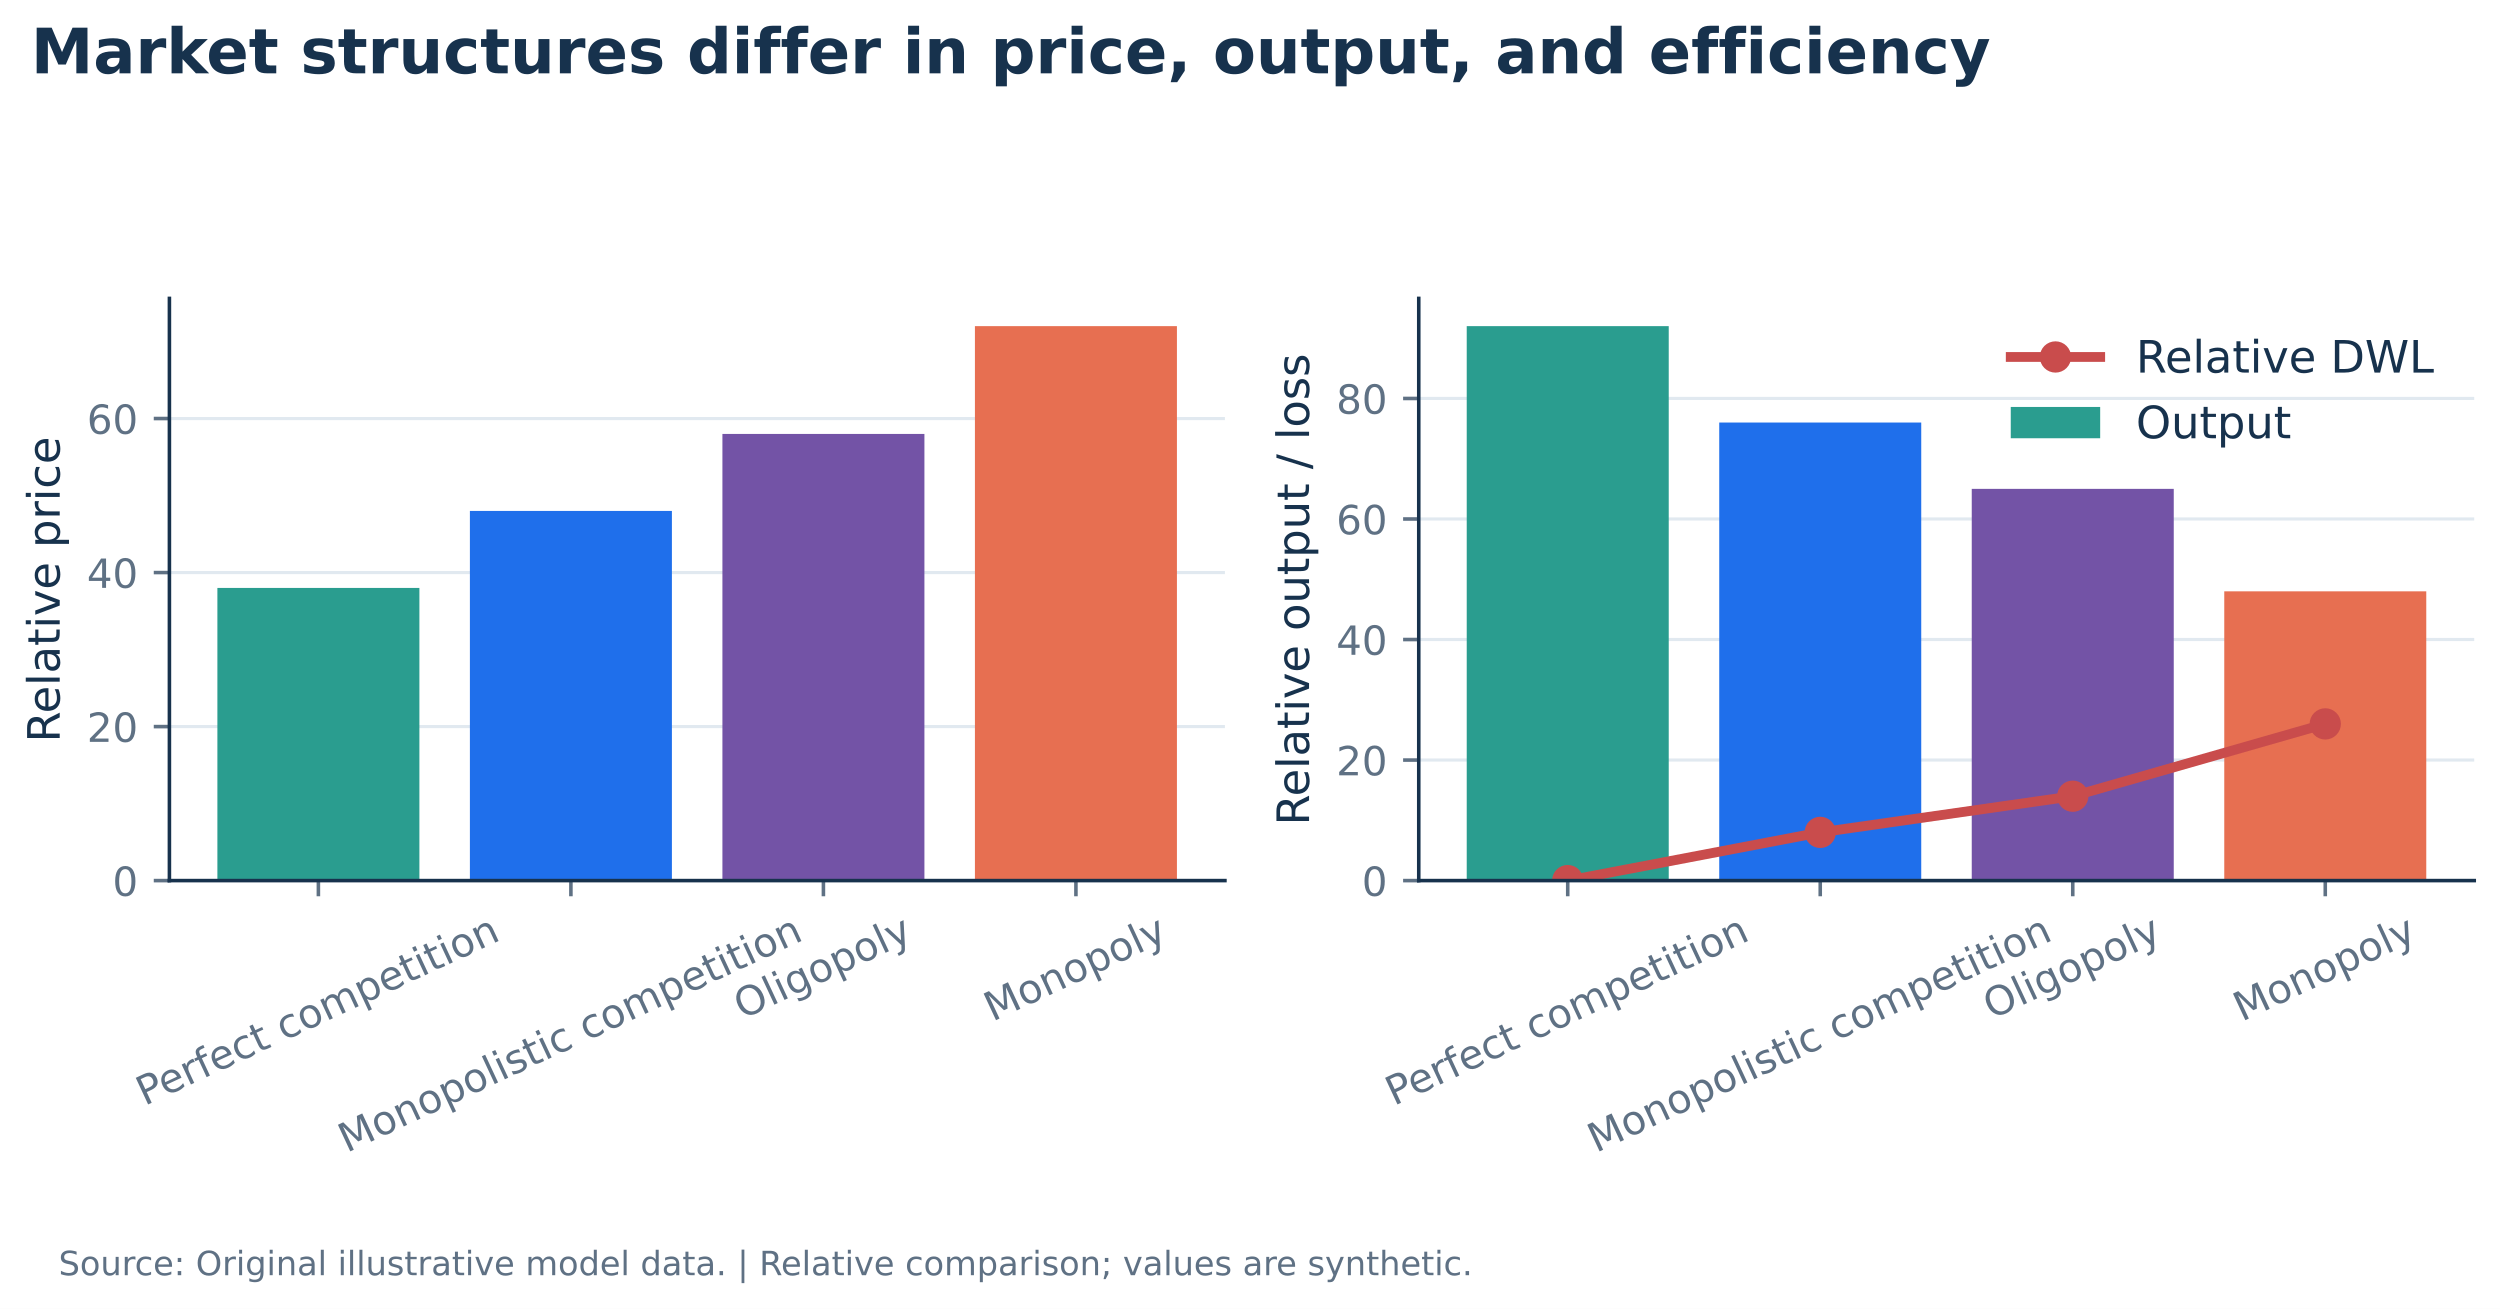
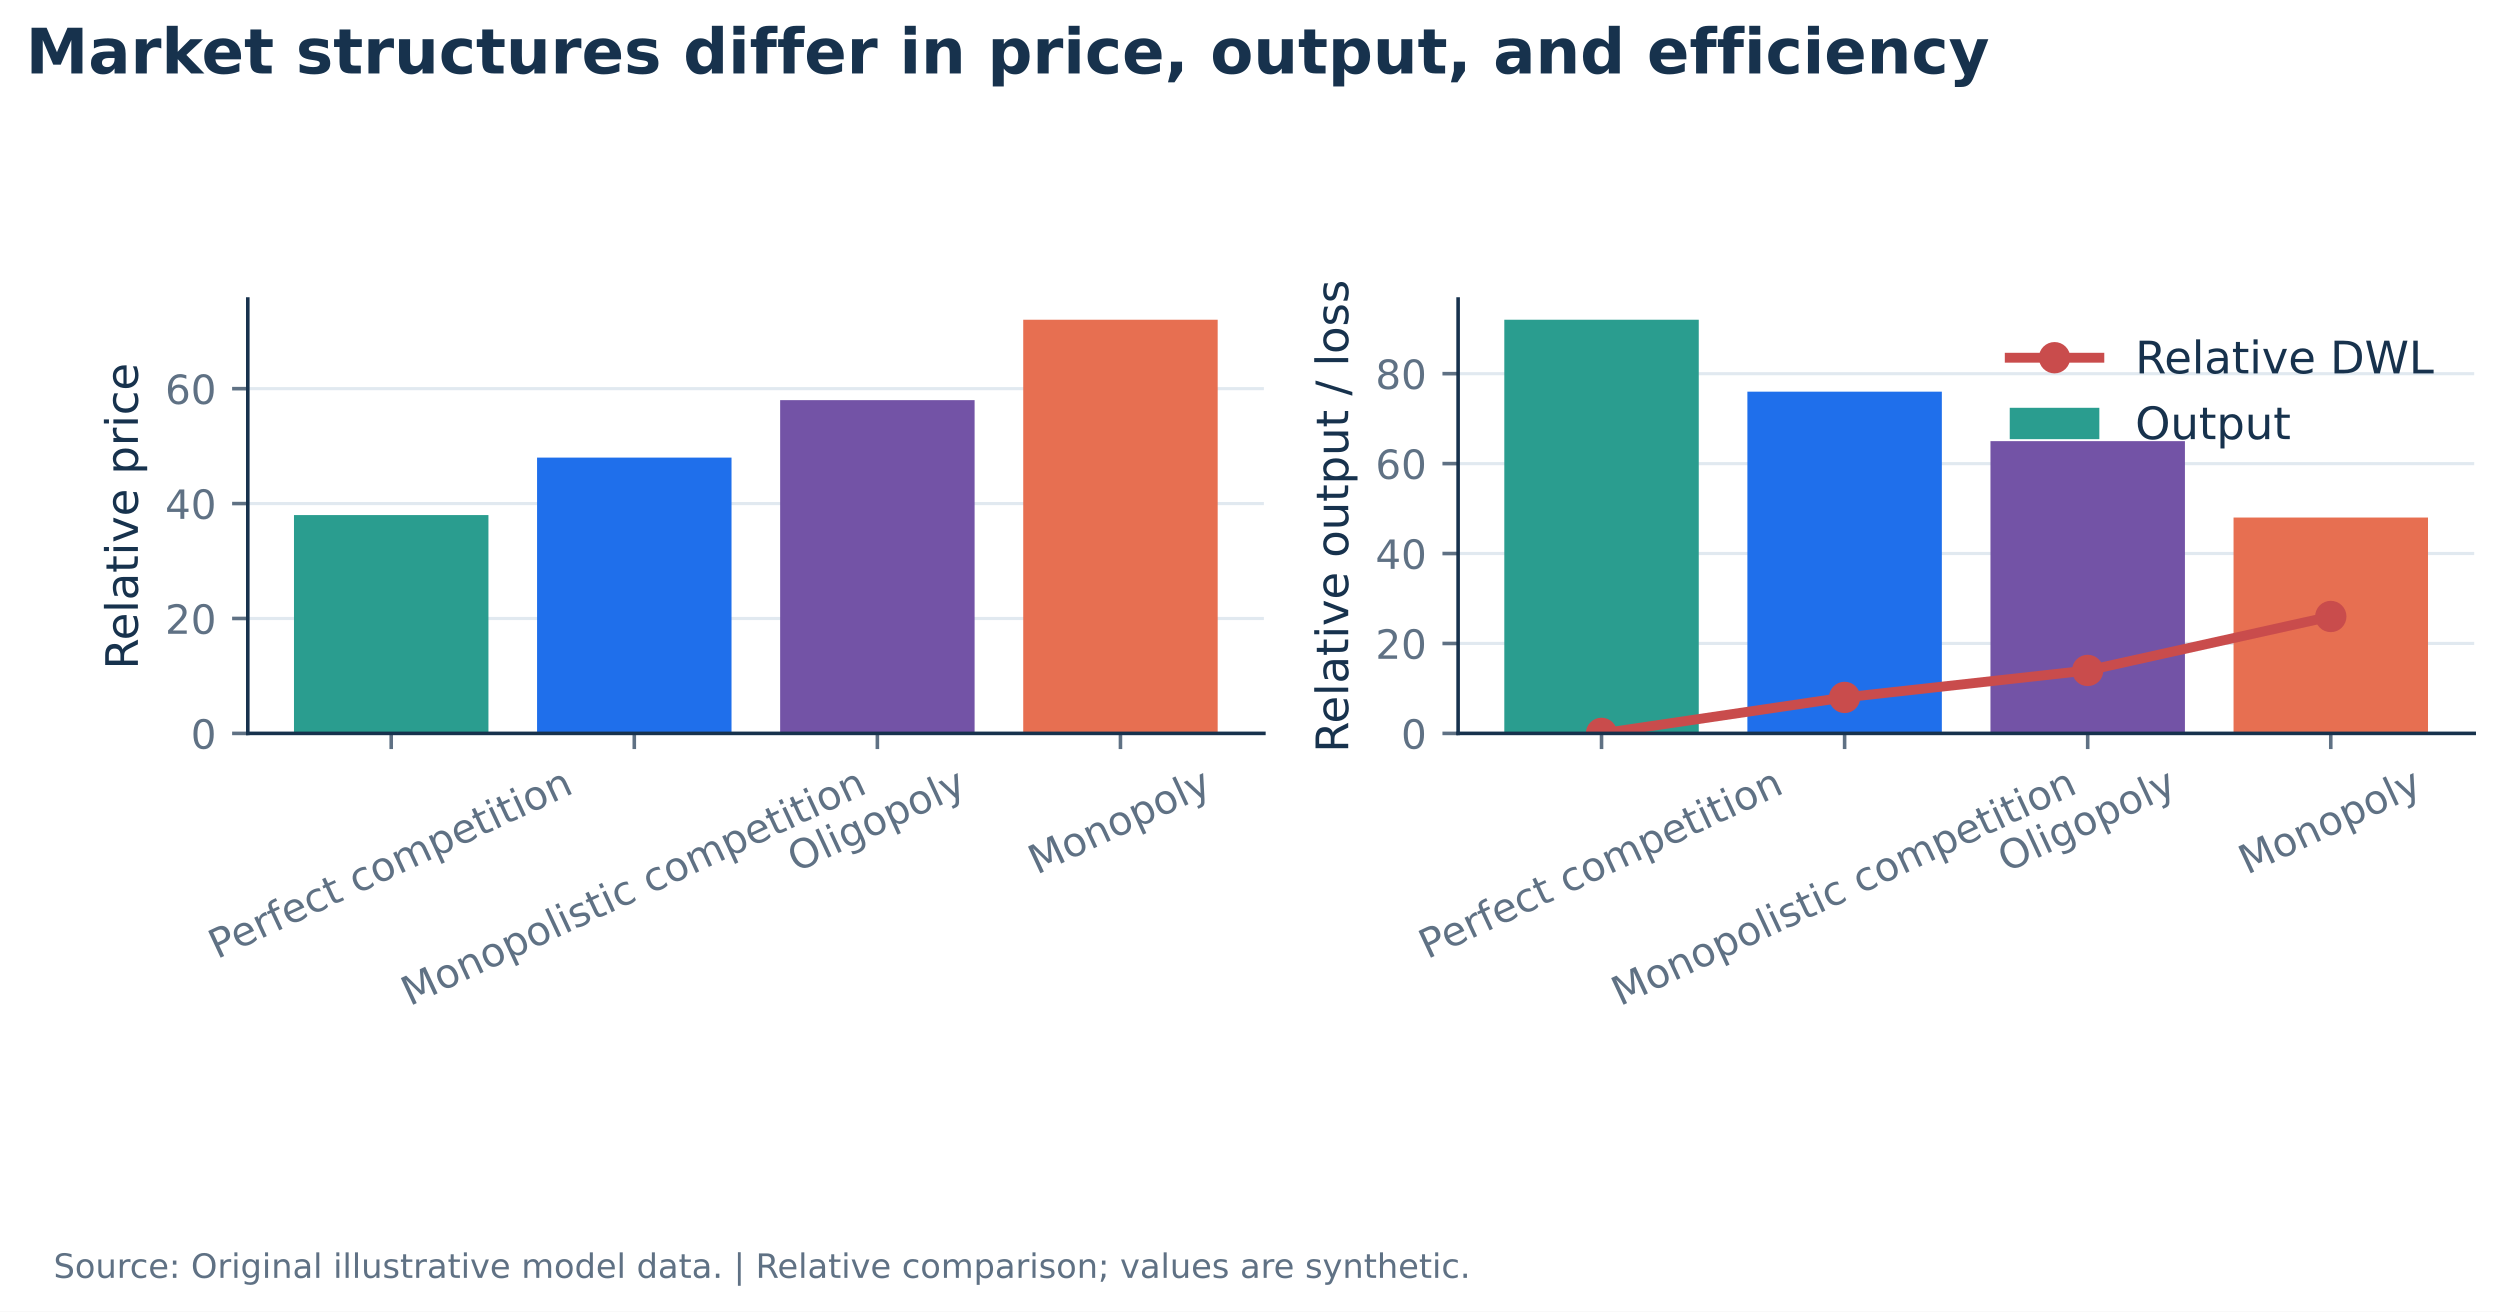
- <svg xmlns="http://www.w3.org/2000/svg" xmlns:xlink="http://www.w3.org/1999/xlink" width="559.16pt" height="292.752pt" viewBox="0 0 559.16 292.752" version="1.1">
+ <svg xmlns="http://www.w3.org/2000/svg" xmlns:xlink="http://www.w3.org/1999/xlink" width="558pt" height="292.752pt" viewBox="0 0 558 292.752" version="1.1">
  <defs>
    <style type="text/css">*{stroke-linejoin: round; stroke-linecap: butt}</style>
  </defs>
  <g id="figure_1">
    <g id="patch_1">
-       <path d="M 0 292.752  L 559.16 292.752  L 559.16 0  L 0 0  z " style="fill: #ffffff" />
+       <path d="M 0 292.752 L 558 292.752 L 558 0 L 0 0 z " style="fill: #ffffff" />
    </g>
    <g id="axes_1">
      <g id="patch_2">
-         <path d="M 37.891 196.957  L 273.968 196.957  L 273.968 66.744  L 37.891 66.744  z " style="fill: #ffffff" />
+         <path d="M 55.307 163.693 L 282.096 163.693 L 282.096 66.744 L 55.307 66.744 z " style="fill: #ffffff" />
      </g>
      <g id="matplotlib.axis_1">
        <g id="xtick_1">
          <g id="line2d_1">
            <defs>
-               <path id="mfc7d46fc4d" d="M 0 0  L 0 3.5  " style="stroke: #5f7184; stroke-width: 0.8" />
+               <path id="m4604845529" d="M 0 0 L 0 3.5 " style="stroke: #5f7184; stroke-width: 0.8" />
            </defs>
            <g>
-               <use xlink:href="#mfc7d46fc4d" x="71.212" y="196.957" style="fill: #5f7184; stroke: #5f7184; stroke-width: 0.8" />
+               <use xlink:href="#m4604845529" x="87.318" y="163.693" style="fill: #5f7184; stroke: #5f7184; stroke-width: 0.8" />
            </g>
          </g>
          <g id="text_1">
-             <text style="font-size: 9px; font-family: 'DejaVu Sans'; fill: #5f7184" transform="translate(32.32892 247.3968) rotate(-25)">Perfect competition</text>
+             <text style="font-size: 9px; font-family: 'DejaVu Sans'; fill: #5f7184" transform="translate(48.43431 214.1328) rotate(-25)">Perfect competition</text>
          </g>
        </g>
        <g id="xtick_2">
          <g id="line2d_2">
            <g>
-               <use xlink:href="#mfc7d46fc4d" x="127.69" y="196.957" style="fill: #5f7184; stroke: #5f7184; stroke-width: 0.8" />
+               <use xlink:href="#m4604845529" x="141.574" y="163.693" style="fill: #5f7184; stroke: #5f7184; stroke-width: 0.8" />
            </g>
          </g>
          <g id="text_2">
-             <text style="font-size: 9px; font-family: 'DejaVu Sans'; fill: #5f7184" transform="translate(77.5465 257.8983) rotate(-25)">Monopolistic competition</text>
+             <text style="font-size: 9px; font-family: 'DejaVu Sans'; fill: #5f7184" transform="translate(91.42988 224.6343) rotate(-25)">Monopolistic competition</text>
          </g>
        </g>
        <g id="xtick_3">
          <g id="line2d_3">
            <g>
-               <use xlink:href="#mfc7d46fc4d" x="184.168" y="196.957" style="fill: #5f7184; stroke: #5f7184; stroke-width: 0.8" />
+               <use xlink:href="#m4604845529" x="195.829" y="163.693" style="fill: #5f7184; stroke: #5f7184; stroke-width: 0.8" />
            </g>
          </g>
          <g id="text_3">
-             <text style="font-size: 9px; font-family: 'DejaVu Sans'; fill: #5f7184" transform="translate(166.0249 228.0539) rotate(-25)">Oligopoly</text>
+             <text style="font-size: 9px; font-family: 'DejaVu Sans'; fill: #5f7184" transform="translate(177.6863 194.7899) rotate(-25)">Oligopoly</text>
          </g>
        </g>
        <g id="xtick_4">
          <g id="line2d_4">
            <g>
-               <use xlink:href="#mfc7d46fc4d" x="240.646" y="196.957" style="fill: #5f7184; stroke: #5f7184; stroke-width: 0.8" />
+               <use xlink:href="#m4604845529" x="250.085" y="163.693" style="fill: #5f7184; stroke: #5f7184; stroke-width: 0.8" />
            </g>
          </g>
          <g id="text_4">
-             <text style="font-size: 9px; font-family: 'DejaVu Sans'; fill: #5f7184" transform="translate(221.9693 228.5514) rotate(-25)">Monopoly</text>
+             <text style="font-size: 9px; font-family: 'DejaVu Sans'; fill: #5f7184" transform="translate(231.4087 195.2874) rotate(-25)">Monopoly</text>
          </g>
        </g>
      </g>
      <g id="matplotlib.axis_2">
        <g id="ytick_1">
          <g id="line2d_5">
-             <path d="M 37.891 196.957  L 273.968 196.957  " clip-path="url(#pcf9bfbcf92)" style="fill: none; stroke: #d9e3ec; stroke-opacity: 0.8; stroke-width: 0.7; stroke-linecap: square" />
+             <path d="M 55.307 163.693 L 282.096 163.693 " clip-path="url(#pd7e9f1f9cc)" style="fill: none; stroke: #d9e3ec; stroke-opacity: 0.8; stroke-width: 0.7; stroke-linecap: square" />
          </g>
          <g id="line2d_6">
            <defs>
-               <path id="me7e7121665" d="M 0 0  L -3.5 0  " style="stroke: #5f7184; stroke-width: 0.8" />
+               <path id="m7ffaf11636" d="M 0 0 L -3.5 0 " style="stroke: #5f7184; stroke-width: 0.8" />
            </defs>
            <g>
-               <use xlink:href="#me7e7121665" x="37.891" y="196.957" style="fill: #5f7184; stroke: #5f7184; stroke-width: 0.8" />
+               <use xlink:href="#m7ffaf11636" x="55.307" y="163.693" style="fill: #5f7184; stroke: #5f7184; stroke-width: 0.8" />
            </g>
          </g>
          <g id="text_5">
-             <text style="font-size: 9px; font-family: 'DejaVu Sans'; text-anchor: end; fill: #5f7184" x="30.891" y="200.376" transform="rotate(-0 30.89062 200.376)">0</text>
+             <text style="font-size: 9px; font-family: 'DejaVu Sans'; text-anchor: end; fill: #5f7184" x="48.307" y="167.112" transform="rotate(-0 48.307 167.112)">0</text>
          </g>
        </g>
        <g id="ytick_2">
          <g id="line2d_7">
-             <path d="M 37.891 162.509  L 273.968 162.509  " clip-path="url(#pcf9bfbcf92)" style="fill: none; stroke: #d9e3ec; stroke-opacity: 0.8; stroke-width: 0.7; stroke-linecap: square" />
+             <path d="M 55.307 138.045 L 282.096 138.045 " clip-path="url(#pd7e9f1f9cc)" style="fill: none; stroke: #d9e3ec; stroke-opacity: 0.8; stroke-width: 0.7; stroke-linecap: square" />
          </g>
          <g id="line2d_8">
            <g>
-               <use xlink:href="#me7e7121665" x="37.891" y="162.509" style="fill: #5f7184; stroke: #5f7184; stroke-width: 0.8" />
+               <use xlink:href="#m7ffaf11636" x="55.307" y="138.045" style="fill: #5f7184; stroke: #5f7184; stroke-width: 0.8" />
            </g>
          </g>
          <g id="text_6">
-             <text style="font-size: 9px; font-family: 'DejaVu Sans'; text-anchor: end; fill: #5f7184" x="30.891" y="165.928" transform="rotate(-0 30.89062 165.9282)">20</text>
+             <text style="font-size: 9px; font-family: 'DejaVu Sans'; text-anchor: end; fill: #5f7184" x="48.307" y="141.464" transform="rotate(-0 48.307 141.4642)">20</text>
          </g>
        </g>
        <g id="ytick_3">
          <g id="line2d_9">
-             <path d="M 37.891 128.061  L 273.968 128.061  " clip-path="url(#pcf9bfbcf92)" style="fill: none; stroke: #d9e3ec; stroke-opacity: 0.8; stroke-width: 0.7; stroke-linecap: square" />
+             <path d="M 55.307 112.397 L 282.096 112.397 " clip-path="url(#pd7e9f1f9cc)" style="fill: none; stroke: #d9e3ec; stroke-opacity: 0.8; stroke-width: 0.7; stroke-linecap: square" />
          </g>
          <g id="line2d_10">
            <g>
-               <use xlink:href="#me7e7121665" x="37.891" y="128.061" style="fill: #5f7184; stroke: #5f7184; stroke-width: 0.8" />
+               <use xlink:href="#m7ffaf11636" x="55.307" y="112.397" style="fill: #5f7184; stroke: #5f7184; stroke-width: 0.8" />
            </g>
          </g>
          <g id="text_7">
-             <text style="font-size: 9px; font-family: 'DejaVu Sans'; text-anchor: end; fill: #5f7184" x="30.891" y="131.48" transform="rotate(-0 30.89062 131.4804)">40</text>
+             <text style="font-size: 9px; font-family: 'DejaVu Sans'; text-anchor: end; fill: #5f7184" x="48.307" y="115.816" transform="rotate(-0 48.307 115.8164)">40</text>
          </g>
        </g>
        <g id="ytick_4">
          <g id="line2d_11">
-             <path d="M 37.891 93.613  L 273.968 93.613  " clip-path="url(#pcf9bfbcf92)" style="fill: none; stroke: #d9e3ec; stroke-opacity: 0.8; stroke-width: 0.7; stroke-linecap: square" />
+             <path d="M 55.307 86.749 L 282.096 86.749 " clip-path="url(#pd7e9f1f9cc)" style="fill: none; stroke: #d9e3ec; stroke-opacity: 0.8; stroke-width: 0.7; stroke-linecap: square" />
          </g>
          <g id="line2d_12">
            <g>
-               <use xlink:href="#me7e7121665" x="37.891" y="93.613" style="fill: #5f7184; stroke: #5f7184; stroke-width: 0.8" />
+               <use xlink:href="#m7ffaf11636" x="55.307" y="86.749" style="fill: #5f7184; stroke: #5f7184; stroke-width: 0.8" />
            </g>
          </g>
          <g id="text_8">
-             <text style="font-size: 9px; font-family: 'DejaVu Sans'; text-anchor: end; fill: #5f7184" x="30.891" y="97.033" transform="rotate(-0 30.89062 97.03259)">60</text>
+             <text style="font-size: 9px; font-family: 'DejaVu Sans'; text-anchor: end; fill: #5f7184" x="48.307" y="90.169" transform="rotate(-0 48.307 90.16859)">60</text>
          </g>
        </g>
        <g id="text_9">
-           <text style="font-size: 10px; font-family: 'DejaVu Sans'; text-anchor: middle; fill: #17324d" x="13.358" y="131.85" transform="rotate(-90 13.35844 131.8504)">Relative price</text>
+           <text style="font-size: 10px; font-family: 'DejaVu Sans'; text-anchor: middle; fill: #17324d" x="30.775" y="115.218" transform="rotate(-90 30.77481 115.2184)">Relative price</text>
        </g>
      </g>
      <g id="patch_3">
-         <path d="M 48.621 196.957  L 93.804 196.957  L 93.804 131.506  L 48.621 131.506  z " clip-path="url(#pcf9bfbcf92)" style="fill: #2a9d8f" />
+         <path d="M 65.616 163.693 L 109.02 163.693 L 109.02 114.962 L 65.616 114.962 z " clip-path="url(#pd7e9f1f9cc)" style="fill: #2a9d8f" />
      </g>
      <g id="patch_4">
-         <path d="M 105.099 196.957  L 150.281 196.957  L 150.281 114.282  L 105.099 114.282  z " clip-path="url(#pcf9bfbcf92)" style="fill: #1f6feb" />
+         <path d="M 119.871 163.693 L 163.276 163.693 L 163.276 102.138 L 119.871 102.138 z " clip-path="url(#pd7e9f1f9cc)" style="fill: #1f6feb" />
      </g>
      <g id="patch_5">
-         <path d="M 161.577 196.957  L 206.759 196.957  L 206.759 97.058  L 161.577 97.058  z " clip-path="url(#pcf9bfbcf92)" style="fill: #7353a6" />
+         <path d="M 174.127 163.693 L 217.532 163.693 L 217.532 89.314 L 174.127 89.314 z " clip-path="url(#pd7e9f1f9cc)" style="fill: #7353a6" />
      </g>
      <g id="patch_6">
-         <path d="M 218.055 196.957  L 263.237 196.957  L 263.237 72.945  L 218.055 72.945  z " clip-path="url(#pcf9bfbcf92)" style="fill: #e76f51" />
+         <path d="M 228.383 163.693 L 271.787 163.693 L 271.787 71.361 L 228.383 71.361 z " clip-path="url(#pd7e9f1f9cc)" style="fill: #e76f51" />
      </g>
      <g id="patch_7">
-         <path d="M 37.891 196.957  L 37.891 66.744  " style="fill: none; stroke: #17324d; stroke-width: 0.8; stroke-linejoin: miter; stroke-linecap: square" />
+         <path d="M 55.307 163.693 L 55.307 66.744 " style="fill: none; stroke: #17324d; stroke-width: 0.8; stroke-linejoin: miter; stroke-linecap: square" />
      </g>
      <g id="patch_8">
-         <path d="M 37.891 196.957  L 273.968 196.957  " style="fill: none; stroke: #17324d; stroke-width: 0.8; stroke-linejoin: miter; stroke-linecap: square" />
+         <path d="M 55.307 163.693 L 282.096 163.693 " style="fill: none; stroke: #17324d; stroke-width: 0.8; stroke-linejoin: miter; stroke-linecap: square" />
      </g>
    </g>
    <g id="axes_2">
      <g id="patch_9">
-         <path d="M 317.323 196.957  L 553.4 196.957  L 553.4 66.744  L 317.323 66.744  z " style="fill: #ffffff" />
+         <path d="M 325.451 163.693 L 552.24 163.693 L 552.24 66.744 L 325.451 66.744 z " style="fill: #ffffff" />
      </g>
      <g id="matplotlib.axis_3">
        <g id="xtick_5">
          <g id="line2d_13">
            <g>
-               <use xlink:href="#mfc7d46fc4d" x="350.644" y="196.957" style="fill: #5f7184; stroke: #5f7184; stroke-width: 0.8" />
+               <use xlink:href="#m4604845529" x="357.462" y="163.693" style="fill: #5f7184; stroke: #5f7184; stroke-width: 0.8" />
            </g>
          </g>
          <g id="text_10">
-             <text style="font-size: 9px; font-family: 'DejaVu Sans'; fill: #5f7184" transform="translate(311.7609 247.3968) rotate(-25)">Perfect competition</text>
+             <text style="font-size: 9px; font-family: 'DejaVu Sans'; fill: #5f7184" transform="translate(318.5783 214.1328) rotate(-25)">Perfect competition</text>
          </g>
        </g>
        <g id="xtick_6">
          <g id="line2d_14">
            <g>
-               <use xlink:href="#mfc7d46fc4d" x="407.122" y="196.957" style="fill: #5f7184; stroke: #5f7184; stroke-width: 0.8" />
+               <use xlink:href="#m4604845529" x="411.718" y="163.693" style="fill: #5f7184; stroke: #5f7184; stroke-width: 0.8" />
            </g>
          </g>
          <g id="text_11">
-             <text style="font-size: 9px; font-family: 'DejaVu Sans'; fill: #5f7184" transform="translate(356.9785 257.8983) rotate(-25)">Monopolistic competition</text>
+             <text style="font-size: 9px; font-family: 'DejaVu Sans'; fill: #5f7184" transform="translate(361.5739 224.6343) rotate(-25)">Monopolistic competition</text>
          </g>
        </g>
        <g id="xtick_7">
          <g id="line2d_15">
            <g>
-               <use xlink:href="#mfc7d46fc4d" x="463.6" y="196.957" style="fill: #5f7184; stroke: #5f7184; stroke-width: 0.8" />
+               <use xlink:href="#m4604845529" x="465.973" y="163.693" style="fill: #5f7184; stroke: #5f7184; stroke-width: 0.8" />
            </g>
          </g>
          <g id="text_12">
-             <text style="font-size: 9px; font-family: 'DejaVu Sans'; fill: #5f7184" transform="translate(445.4569 228.0539) rotate(-25)">Oligopoly</text>
+             <text style="font-size: 9px; font-family: 'DejaVu Sans'; fill: #5f7184" transform="translate(447.8303 194.7899) rotate(-25)">Oligopoly</text>
          </g>
        </g>
        <g id="xtick_8">
          <g id="line2d_16">
            <g>
-               <use xlink:href="#mfc7d46fc4d" x="520.078" y="196.957" style="fill: #5f7184; stroke: #5f7184; stroke-width: 0.8" />
+               <use xlink:href="#m4604845529" x="520.229" y="163.693" style="fill: #5f7184; stroke: #5f7184; stroke-width: 0.8" />
            </g>
          </g>
          <g id="text_13">
-             <text style="font-size: 9px; font-family: 'DejaVu Sans'; fill: #5f7184" transform="translate(501.4013 228.5514) rotate(-25)">Monopoly</text>
+             <text style="font-size: 9px; font-family: 'DejaVu Sans'; fill: #5f7184" transform="translate(501.5527 195.2874) rotate(-25)">Monopoly</text>
          </g>
        </g>
      </g>
      <g id="matplotlib.axis_4">
        <g id="ytick_5">
          <g id="line2d_17">
-             <path d="M 317.323 196.957  L 553.4 196.957  " clip-path="url(#pab17bfcbd4)" style="fill: none; stroke: #d9e3ec; stroke-opacity: 0.8; stroke-width: 0.7; stroke-linecap: square" />
+             <path d="M 325.451 163.693 L 552.24 163.693 " clip-path="url(#pa9f5b297f7)" style="fill: none; stroke: #d9e3ec; stroke-opacity: 0.8; stroke-width: 0.7; stroke-linecap: square" />
          </g>
          <g id="line2d_18">
            <g>
-               <use xlink:href="#me7e7121665" x="317.323" y="196.957" style="fill: #5f7184; stroke: #5f7184; stroke-width: 0.8" />
+               <use xlink:href="#m7ffaf11636" x="325.451" y="163.693" style="fill: #5f7184; stroke: #5f7184; stroke-width: 0.8" />
            </g>
          </g>
          <g id="text_14">
-             <text style="font-size: 9px; font-family: 'DejaVu Sans'; text-anchor: end; fill: #5f7184" x="310.323" y="200.376" transform="rotate(-0 310.3226 200.376)">0</text>
+             <text style="font-size: 9px; font-family: 'DejaVu Sans'; text-anchor: end; fill: #5f7184" x="318.451" y="167.112" transform="rotate(-0 318.451 167.112)">0</text>
          </g>
        </g>
        <g id="ytick_6">
          <g id="line2d_19">
-             <path d="M 317.323 169.998  L 553.4 169.998  " clip-path="url(#pab17bfcbd4)" style="fill: none; stroke: #d9e3ec; stroke-opacity: 0.8; stroke-width: 0.7; stroke-linecap: square" />
+             <path d="M 325.451 143.621 L 552.24 143.621 " clip-path="url(#pa9f5b297f7)" style="fill: none; stroke: #d9e3ec; stroke-opacity: 0.8; stroke-width: 0.7; stroke-linecap: square" />
          </g>
          <g id="line2d_20">
            <g>
-               <use xlink:href="#me7e7121665" x="317.323" y="169.998" style="fill: #5f7184; stroke: #5f7184; stroke-width: 0.8" />
+               <use xlink:href="#m7ffaf11636" x="325.451" y="143.621" style="fill: #5f7184; stroke: #5f7184; stroke-width: 0.8" />
            </g>
          </g>
          <g id="text_15">
-             <text style="font-size: 9px; font-family: 'DejaVu Sans'; text-anchor: end; fill: #5f7184" x="310.323" y="173.417" transform="rotate(-0 310.3226 173.4169)">20</text>
+             <text style="font-size: 9px; font-family: 'DejaVu Sans'; text-anchor: end; fill: #5f7184" x="318.451" y="147.04" transform="rotate(-0 318.451 147.0398)">20</text>
          </g>
        </g>
        <g id="ytick_7">
          <g id="line2d_21">
-             <path d="M 317.323 143.038  L 553.4 143.038  " clip-path="url(#pab17bfcbd4)" style="fill: none; stroke: #d9e3ec; stroke-opacity: 0.8; stroke-width: 0.7; stroke-linecap: square" />
+             <path d="M 325.451 123.548 L 552.24 123.548 " clip-path="url(#pa9f5b297f7)" style="fill: none; stroke: #d9e3ec; stroke-opacity: 0.8; stroke-width: 0.7; stroke-linecap: square" />
          </g>
          <g id="line2d_22">
            <g>
-               <use xlink:href="#me7e7121665" x="317.323" y="143.038" style="fill: #5f7184; stroke: #5f7184; stroke-width: 0.8" />
+               <use xlink:href="#m7ffaf11636" x="325.451" y="123.548" style="fill: #5f7184; stroke: #5f7184; stroke-width: 0.8" />
            </g>
          </g>
          <g id="text_16">
-             <text style="font-size: 9px; font-family: 'DejaVu Sans'; text-anchor: end; fill: #5f7184" x="310.323" y="146.458" transform="rotate(-0 310.3226 146.4577)">40</text>
+             <text style="font-size: 9px; font-family: 'DejaVu Sans'; text-anchor: end; fill: #5f7184" x="318.451" y="126.968" transform="rotate(-0 318.451 126.9676)">40</text>
          </g>
        </g>
        <g id="ytick_8">
          <g id="line2d_23">
-             <path d="M 317.323 116.079  L 553.4 116.079  " clip-path="url(#pab17bfcbd4)" style="fill: none; stroke: #d9e3ec; stroke-opacity: 0.8; stroke-width: 0.7; stroke-linecap: square" />
+             <path d="M 325.451 103.476 L 552.24 103.476 " clip-path="url(#pa9f5b297f7)" style="fill: none; stroke: #d9e3ec; stroke-opacity: 0.8; stroke-width: 0.7; stroke-linecap: square" />
          </g>
          <g id="line2d_24">
            <g>
-               <use xlink:href="#me7e7121665" x="317.323" y="116.079" style="fill: #5f7184; stroke: #5f7184; stroke-width: 0.8" />
+               <use xlink:href="#m7ffaf11636" x="325.451" y="103.476" style="fill: #5f7184; stroke: #5f7184; stroke-width: 0.8" />
            </g>
          </g>
          <g id="text_17">
-             <text style="font-size: 9px; font-family: 'DejaVu Sans'; text-anchor: end; fill: #5f7184" x="310.323" y="119.499" transform="rotate(-0 310.3226 119.4986)">60</text>
+             <text style="font-size: 9px; font-family: 'DejaVu Sans'; text-anchor: end; fill: #5f7184" x="318.451" y="106.895" transform="rotate(-0 318.451 106.8954)">60</text>
          </g>
        </g>
        <g id="ytick_9">
          <g id="line2d_25">
-             <path d="M 317.323 89.12  L 553.4 89.12  " clip-path="url(#pab17bfcbd4)" style="fill: none; stroke: #d9e3ec; stroke-opacity: 0.8; stroke-width: 0.7; stroke-linecap: square" />
+             <path d="M 325.451 83.404 L 552.24 83.404 " clip-path="url(#pa9f5b297f7)" style="fill: none; stroke: #d9e3ec; stroke-opacity: 0.8; stroke-width: 0.7; stroke-linecap: square" />
          </g>
          <g id="line2d_26">
            <g>
-               <use xlink:href="#me7e7121665" x="317.323" y="89.12" style="fill: #5f7184; stroke: #5f7184; stroke-width: 0.8" />
+               <use xlink:href="#m7ffaf11636" x="325.451" y="83.404" style="fill: #5f7184; stroke: #5f7184; stroke-width: 0.8" />
            </g>
          </g>
          <g id="text_18">
-             <text style="font-size: 9px; font-family: 'DejaVu Sans'; text-anchor: end; fill: #5f7184" x="310.323" y="92.539" transform="rotate(-0 310.3226 92.5394)">80</text>
+             <text style="font-size: 9px; font-family: 'DejaVu Sans'; text-anchor: end; fill: #5f7184" x="318.451" y="86.823" transform="rotate(-0 318.451 86.82322)">80</text>
          </g>
        </g>
        <g id="text_19">
-           <text style="font-size: 10px; font-family: 'DejaVu Sans'; text-anchor: middle; fill: #17324d" x="292.79" y="131.85" transform="rotate(-90 292.7904 131.8504)">Relative output / loss</text>
+           <text style="font-size: 10px; font-family: 'DejaVu Sans'; text-anchor: middle; fill: #17324d" x="300.919" y="115.218" transform="rotate(-90 300.9188 115.2184)">Relative output / loss</text>
        </g>
      </g>
      <g id="patch_10">
-         <path d="M 328.053 196.957  L 373.236 196.957  L 373.236 72.945  L 328.053 72.945  z " clip-path="url(#pab17bfcbd4)" style="fill: #2a9d8f" />
+         <path d="M 335.76 163.693 L 379.164 163.693 L 379.164 71.361 L 335.76 71.361 z " clip-path="url(#pa9f5b297f7)" style="fill: #2a9d8f" />
      </g>
      <g id="patch_11">
-         <path d="M 384.531 196.957  L 429.713 196.957  L 429.713 94.512  L 384.531 94.512  z " clip-path="url(#pab17bfcbd4)" style="fill: #1f6feb" />
+         <path d="M 390.015 163.693 L 433.42 163.693 L 433.42 87.418 L 390.015 87.418 z " clip-path="url(#pa9f5b297f7)" style="fill: #1f6feb" />
      </g>
      <g id="patch_12">
-         <path d="M 441.009 196.957  L 486.191 196.957  L 486.191 109.339  L 441.009 109.339  z " clip-path="url(#pab17bfcbd4)" style="fill: #7353a6" />
+         <path d="M 444.271 163.693 L 487.676 163.693 L 487.676 98.458 L 444.271 98.458 z " clip-path="url(#pa9f5b297f7)" style="fill: #7353a6" />
      </g>
      <g id="patch_13">
-         <path d="M 497.487 196.957  L 542.669 196.957  L 542.669 132.255  L 497.487 132.255  z " clip-path="url(#pab17bfcbd4)" style="fill: #e76f51" />
+         <path d="M 498.527 163.693 L 541.931 163.693 L 541.931 115.519 L 498.527 115.519 z " clip-path="url(#pa9f5b297f7)" style="fill: #e76f51" />
      </g>
      <g id="line2d_27">
-         <path d="M 350.644 196.957  L 407.122 186.173  L 463.6 178.085  L 520.078 161.91  " clip-path="url(#pab17bfcbd4)" style="fill: none; stroke: #c94c4c; stroke-width: 2.2; stroke-linecap: square" />
+         <path d="M 357.462 163.693 L 411.718 155.664 L 465.973 149.642 L 520.229 137.599 " clip-path="url(#pa9f5b297f7)" style="fill: none; stroke: #c94c4c; stroke-width: 2.2; stroke-linecap: square" />
        <defs>
-           <path id="m9678d1b146" d="M 0 3  C 0.796 3 1.559 2.684 2.121 2.121  C 2.684 1.559 3 0.796 3 0  C 3 -0.796 2.684 -1.559 2.121 -2.121  C 1.559 -2.684 0.796 -3 0 -3  C -0.796 -3 -1.559 -2.684 -2.121 -2.121  C -2.684 -1.559 -3 -0.796 -3 0  C -3 0.796 -2.684 1.559 -2.121 2.121  C -1.559 2.684 -0.796 3 0 3  z " style="stroke: #c94c4c" />
+           <path id="med2949a840" d="M 0 3 C 0.796 3 1.559 2.684 2.121 2.121 C 2.684 1.559 3 0.796 3 0 C 3 -0.796 2.684 -1.559 2.121 -2.121 C 1.559 -2.684 0.796 -3 0 -3 C -0.796 -3 -1.559 -2.684 -2.121 -2.121 C -2.684 -1.559 -3 -0.796 -3 0 C -3 0.796 -2.684 1.559 -2.121 2.121 C -1.559 2.684 -0.796 3 0 3 z " style="stroke: #c94c4c" />
        </defs>
-         <g clip-path="url(#pab17bfcbd4)">
-           <use xlink:href="#m9678d1b146" x="350.644" y="196.957" style="fill: #c94c4c; stroke: #c94c4c" />
-           <use xlink:href="#m9678d1b146" x="407.122" y="186.173" style="fill: #c94c4c; stroke: #c94c4c" />
-           <use xlink:href="#m9678d1b146" x="463.6" y="178.085" style="fill: #c94c4c; stroke: #c94c4c" />
-           <use xlink:href="#m9678d1b146" x="520.078" y="161.91" style="fill: #c94c4c; stroke: #c94c4c" />
+         <g clip-path="url(#pa9f5b297f7)">
+           <use xlink:href="#med2949a840" x="357.462" y="163.693" style="fill: #c94c4c; stroke: #c94c4c" />
+           <use xlink:href="#med2949a840" x="411.718" y="155.664" style="fill: #c94c4c; stroke: #c94c4c" />
+           <use xlink:href="#med2949a840" x="465.973" y="149.642" style="fill: #c94c4c; stroke: #c94c4c" />
+           <use xlink:href="#med2949a840" x="520.229" y="137.599" style="fill: #c94c4c; stroke: #c94c4c" />
        </g>
      </g>
      <g id="patch_14">
-         <path d="M 317.323 196.957  L 317.323 66.744  " style="fill: none; stroke: #17324d; stroke-width: 0.8; stroke-linejoin: miter; stroke-linecap: square" />
+         <path d="M 325.451 163.693 L 325.451 66.744 " style="fill: none; stroke: #17324d; stroke-width: 0.8; stroke-linejoin: miter; stroke-linecap: square" />
      </g>
      <g id="patch_15">
-         <path d="M 317.323 196.957  L 553.4 196.957  " style="fill: none; stroke: #17324d; stroke-width: 0.8; stroke-linejoin: miter; stroke-linecap: square" />
+         <path d="M 325.451 163.693 L 552.24 163.693 " style="fill: none; stroke: #17324d; stroke-width: 0.8; stroke-linejoin: miter; stroke-linecap: square" />
      </g>
      <g id="legend_1">
        <g id="line2d_28">
-           <path d="M 449.734 79.842  L 459.734 79.842  L 469.734 79.842  " style="fill: none; stroke: #c94c4c; stroke-width: 2.2; stroke-linecap: square" />
+           <path d="M 448.574 79.842 L 458.574 79.842 L 468.574 79.842 " style="fill: none; stroke: #c94c4c; stroke-width: 2.2; stroke-linecap: square" />
          <g>
-             <use xlink:href="#m9678d1b146" x="459.734" y="79.842" style="fill: #c94c4c; stroke: #c94c4c" />
+             <use xlink:href="#med2949a840" x="458.574" y="79.842" style="fill: #c94c4c; stroke: #c94c4c" />
          </g>
        </g>
        <g id="text_20">
-           <text style="font-size: 10px; font-family: 'DejaVu Sans'; text-anchor: start; fill: #17324d" x="477.734" y="83.342" transform="rotate(-0 477.734 83.34244)">Relative DWL</text>
+           <text style="font-size: 10px; font-family: 'DejaVu Sans'; text-anchor: start; fill: #17324d" x="476.574" y="83.342" transform="rotate(-0 476.5744 83.34244)">Relative DWL</text>
        </g>
        <g id="patch_16">
-           <path d="M 449.734 98.021  L 469.734 98.021  L 469.734 91.021  L 449.734 91.021  z " style="fill: #2a9d8f" />
+           <path d="M 448.574 98.021 L 468.574 98.021 L 468.574 91.021 L 448.574 91.021 z " style="fill: #2a9d8f" />
        </g>
        <g id="text_21">
-           <text style="font-size: 10px; font-family: 'DejaVu Sans'; text-anchor: start; fill: #17324d" x="477.734" y="98.021" transform="rotate(-0 477.734 98.02056)">Output</text>
+           <text style="font-size: 10px; font-family: 'DejaVu Sans'; text-anchor: start; fill: #17324d" x="476.574" y="98.021" transform="rotate(-0 476.5744 98.02056)">Output</text>
        </g>
      </g>
    </g>
    <g id="text_22">
-       <text style="font-weight: 700; font-size: 14px; font-family: 'DejaVu Sans'; text-anchor: start; fill: #17324d" x="6.92" y="16.398" transform="rotate(-0 6.919625 16.39781)">Market structures differ in price, output, and efficiency</text>
+       <text style="font-weight: 700; font-size: 14px; font-family: 'DejaVu Sans'; text-anchor: start; fill: #17324d" x="5.76" y="16.398" transform="rotate(-0 5.76 16.39781)">Market structures differ in price, output, and efficiency</text>
    </g>
    <g id="text_23">
-       <text style="font-size: 7.5px; font-family: 'DejaVu Sans'; text-anchor: start; fill: #5f7184" x="13.112" y="285.224" transform="rotate(-0 13.11163 285.2236)">Source: Original illustrative model data.  |  Relative comparison; values are synthetic.</text>
+       <text style="font-size: 7.5px; font-family: 'DejaVu Sans'; text-anchor: start; fill: #5f7184" x="11.952" y="285.224" transform="rotate(-0 11.952 285.2236)">Source: Original illustrative model data.  |  Relative comparison; values are synthetic.</text>
    </g>
  </g>
  <defs>
-     <clipPath id="pcf9bfbcf92">
-       <rect x="37.891" y="66.744" width="236.077" height="130.213" />
+     <clipPath id="pd7e9f1f9cc">
+       <rect x="55.307" y="66.744" width="226.789" height="96.949" />
    </clipPath>
-     <clipPath id="pab17bfcbd4">
-       <rect x="317.323" y="66.744" width="236.077" height="130.213" />
+     <clipPath id="pa9f5b297f7">
+       <rect x="325.451" y="66.744" width="226.789" height="96.949" />
    </clipPath>
  </defs>
</svg>
